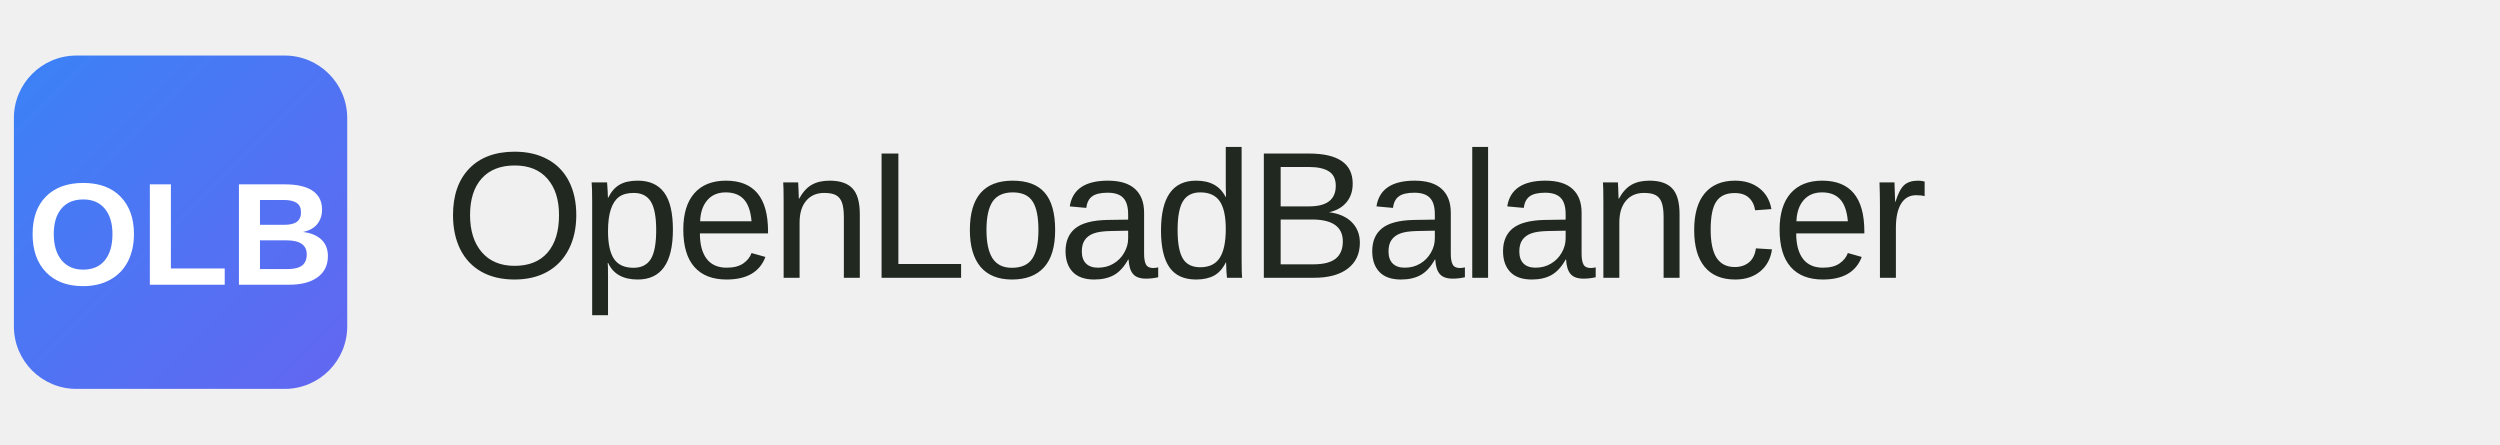
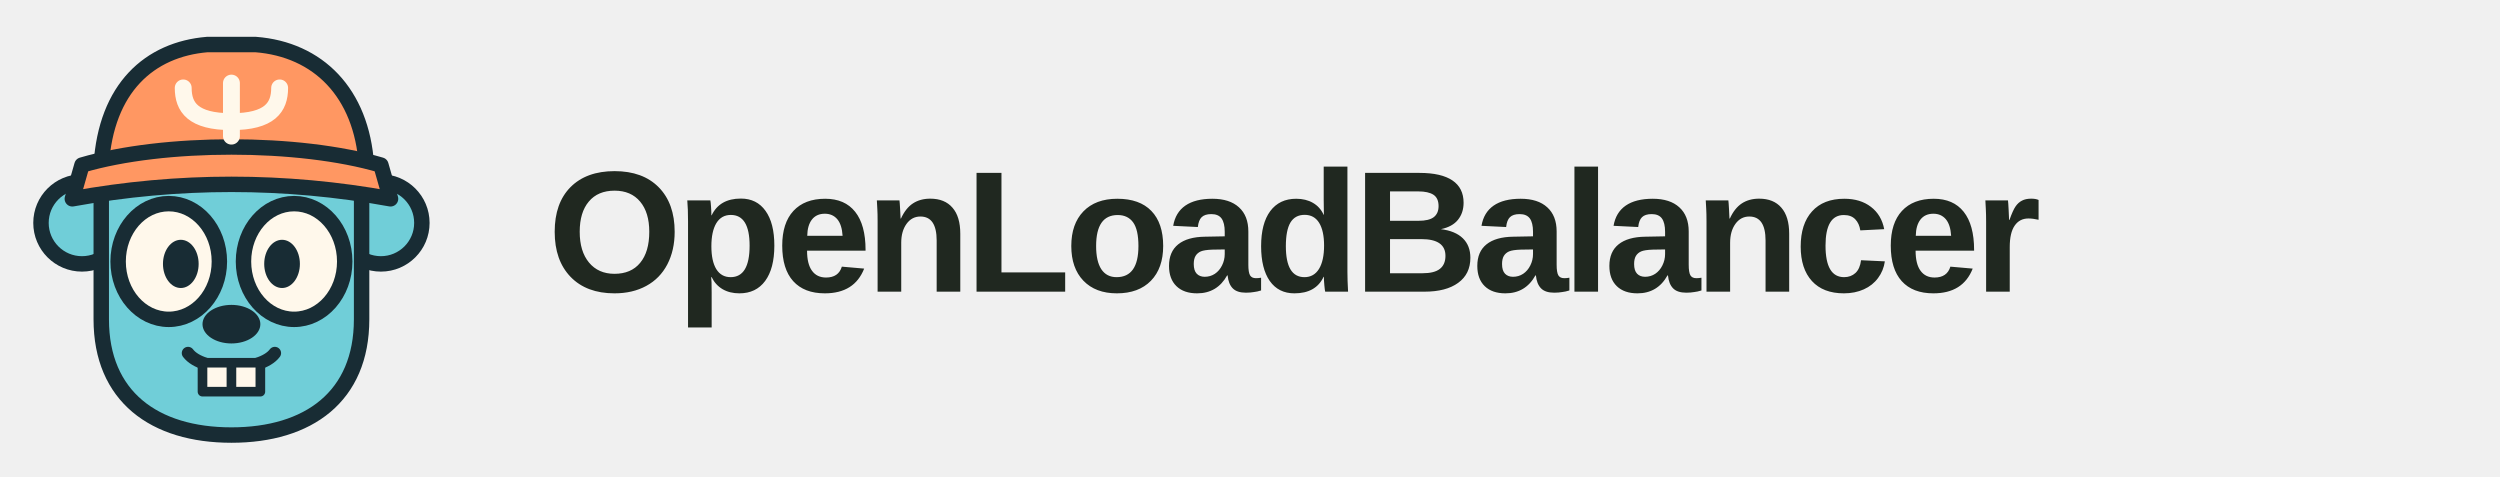
- <svg xmlns="http://www.w3.org/2000/svg" viewBox="0 0 360 64">
-   <defs>
-     <linearGradient id="g" x2="1" y2="1">
-       <stop stop-color="#3b82f6" />
-       <stop offset="1" stop-color="#6366f1" />
-     </linearGradient>
-   </defs>
-   <rect x="2" y="8" width="48" height="48" rx="9" fill="url(#g)" />
-   <text x="26" y="41" text-anchor="middle" fill="white" font-size="21" font-weight="700" font-family="Arial,sans-serif">OLB</text>
-   <text x="64" y="40" fill="#202820" font-size="26" font-family="Arial,sans-serif" letter-spacing="-.7">OpenLoadBalancer</text>
+ <svg xmlns="http://www.w3.org/2000/svg" viewBox="0 0 420 80">
+   <g transform="translate(0 1) scale(.81)">
+     <g stroke="#182c34" stroke-width="3.2" stroke-linecap="round" stroke-linejoin="round">
+       <circle cx="17" cy="45" r="8.5" fill="#70ced8" />
+       <circle cx="79" cy="45" r="8.5" fill="#70ced8" />
+       <path d="M21 39C21 29 75 29 75 39v26c0 16-11 24-27 24S21 81 21 65Z" fill="#70ced8" />
+       <path d="M21 33C22 17 31 9 43 8h10c13 1 22 10 23 25" fill="#ff9762" />
+       <path d="M17 33c17-5 45-5 62 0l2 7c-22-4-44-4-66 0Z" fill="#ff9762" />
+       <path d="M48 27V16m0 8c-8 0-10-3-10-7m10 7c8 0 10-3 10-7" fill="none" stroke="#fff8eb" stroke-width="3.5" />
+       <ellipse cx="35" cy="53" rx="10.5" ry="12" fill="#fff8eb" />
+       <ellipse cx="61" cy="53" rx="10.5" ry="12" fill="#fff8eb" />
+       <ellipse cx="37.5" cy="53.5" rx="3.7" ry="5" fill="#182c34" stroke="none" />
+       <ellipse cx="58.5" cy="53.5" rx="3.7" ry="5" fill="#182c34" stroke="none" />
+       <path d="M39 72c3 4 15 4 18 0" fill="none" stroke="#182c34" stroke-width="2.6" />
+       <path d="M42 74h6v6h-6ZM48 74h6v6h-6Z" fill="#fff8eb" stroke-width="2" />
+       <ellipse cx="48" cy="66" rx="6" ry="4" fill="#182c34" stroke="none" />
+     </g>
+   </g>
+   <text x="92" y="49" fill="#202820" font-size="29" font-weight="600" font-family="Arial,sans-serif" letter-spacing="-1">OpenLoadBalancer</text>
</svg>
